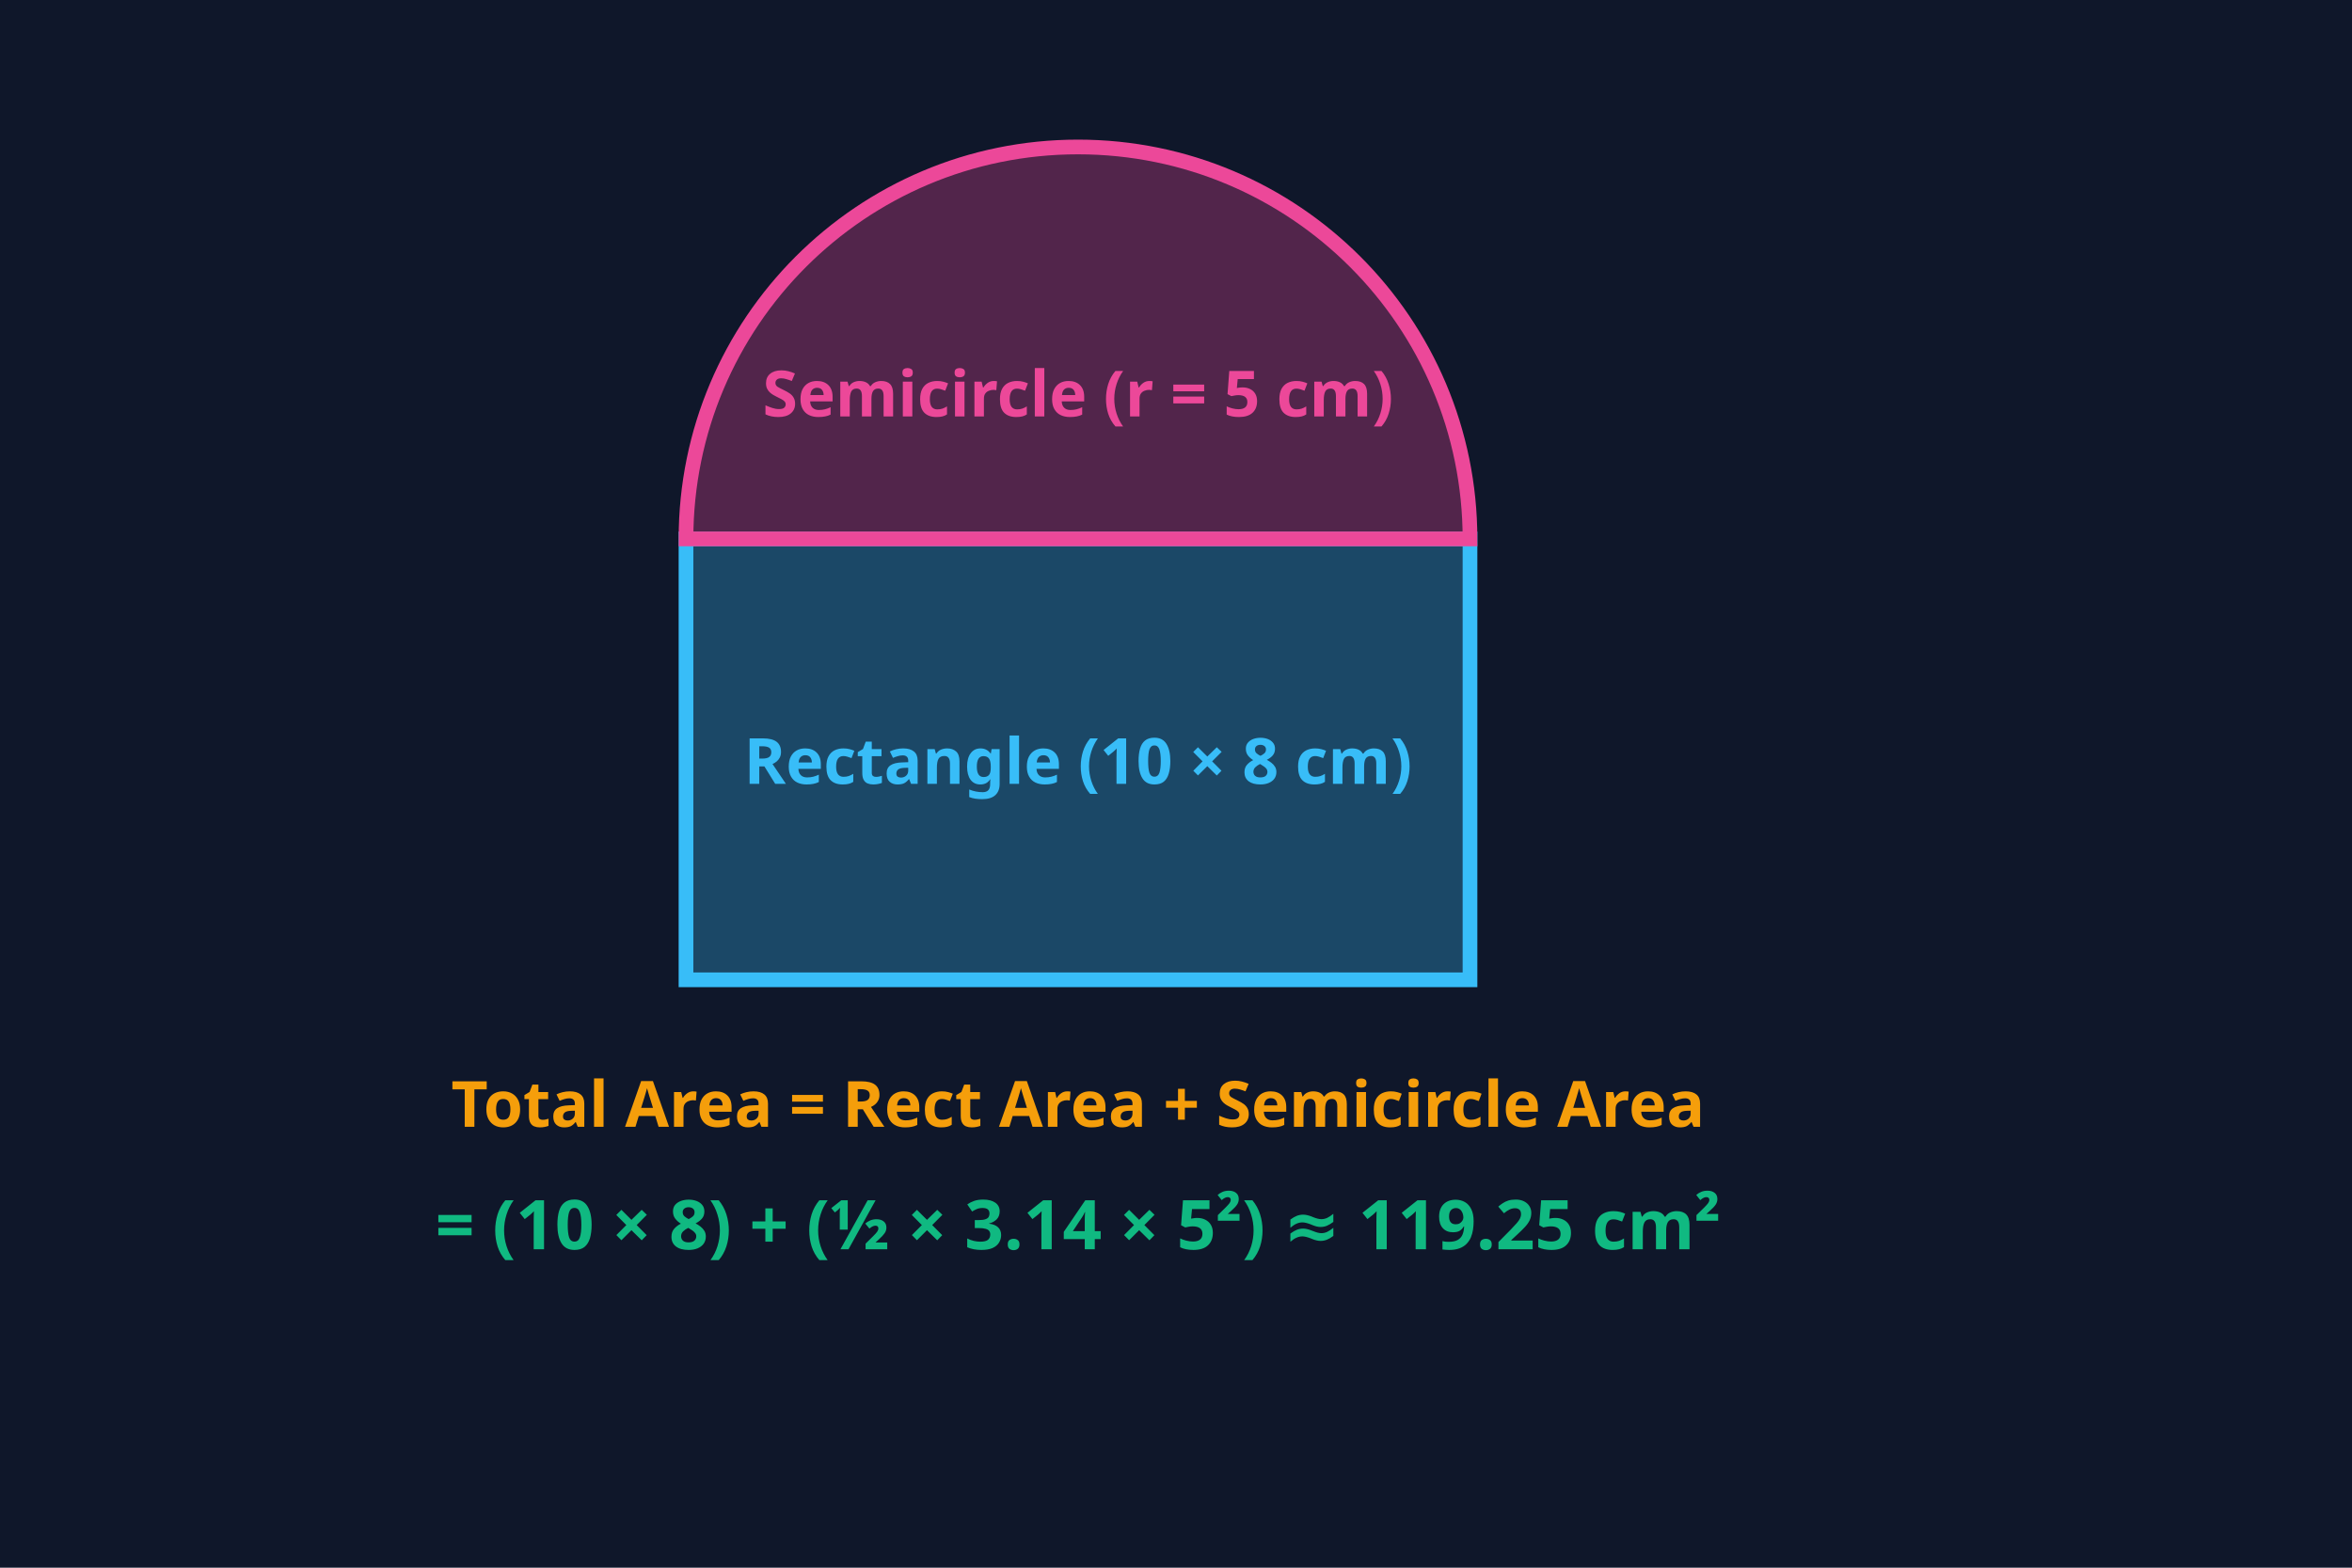
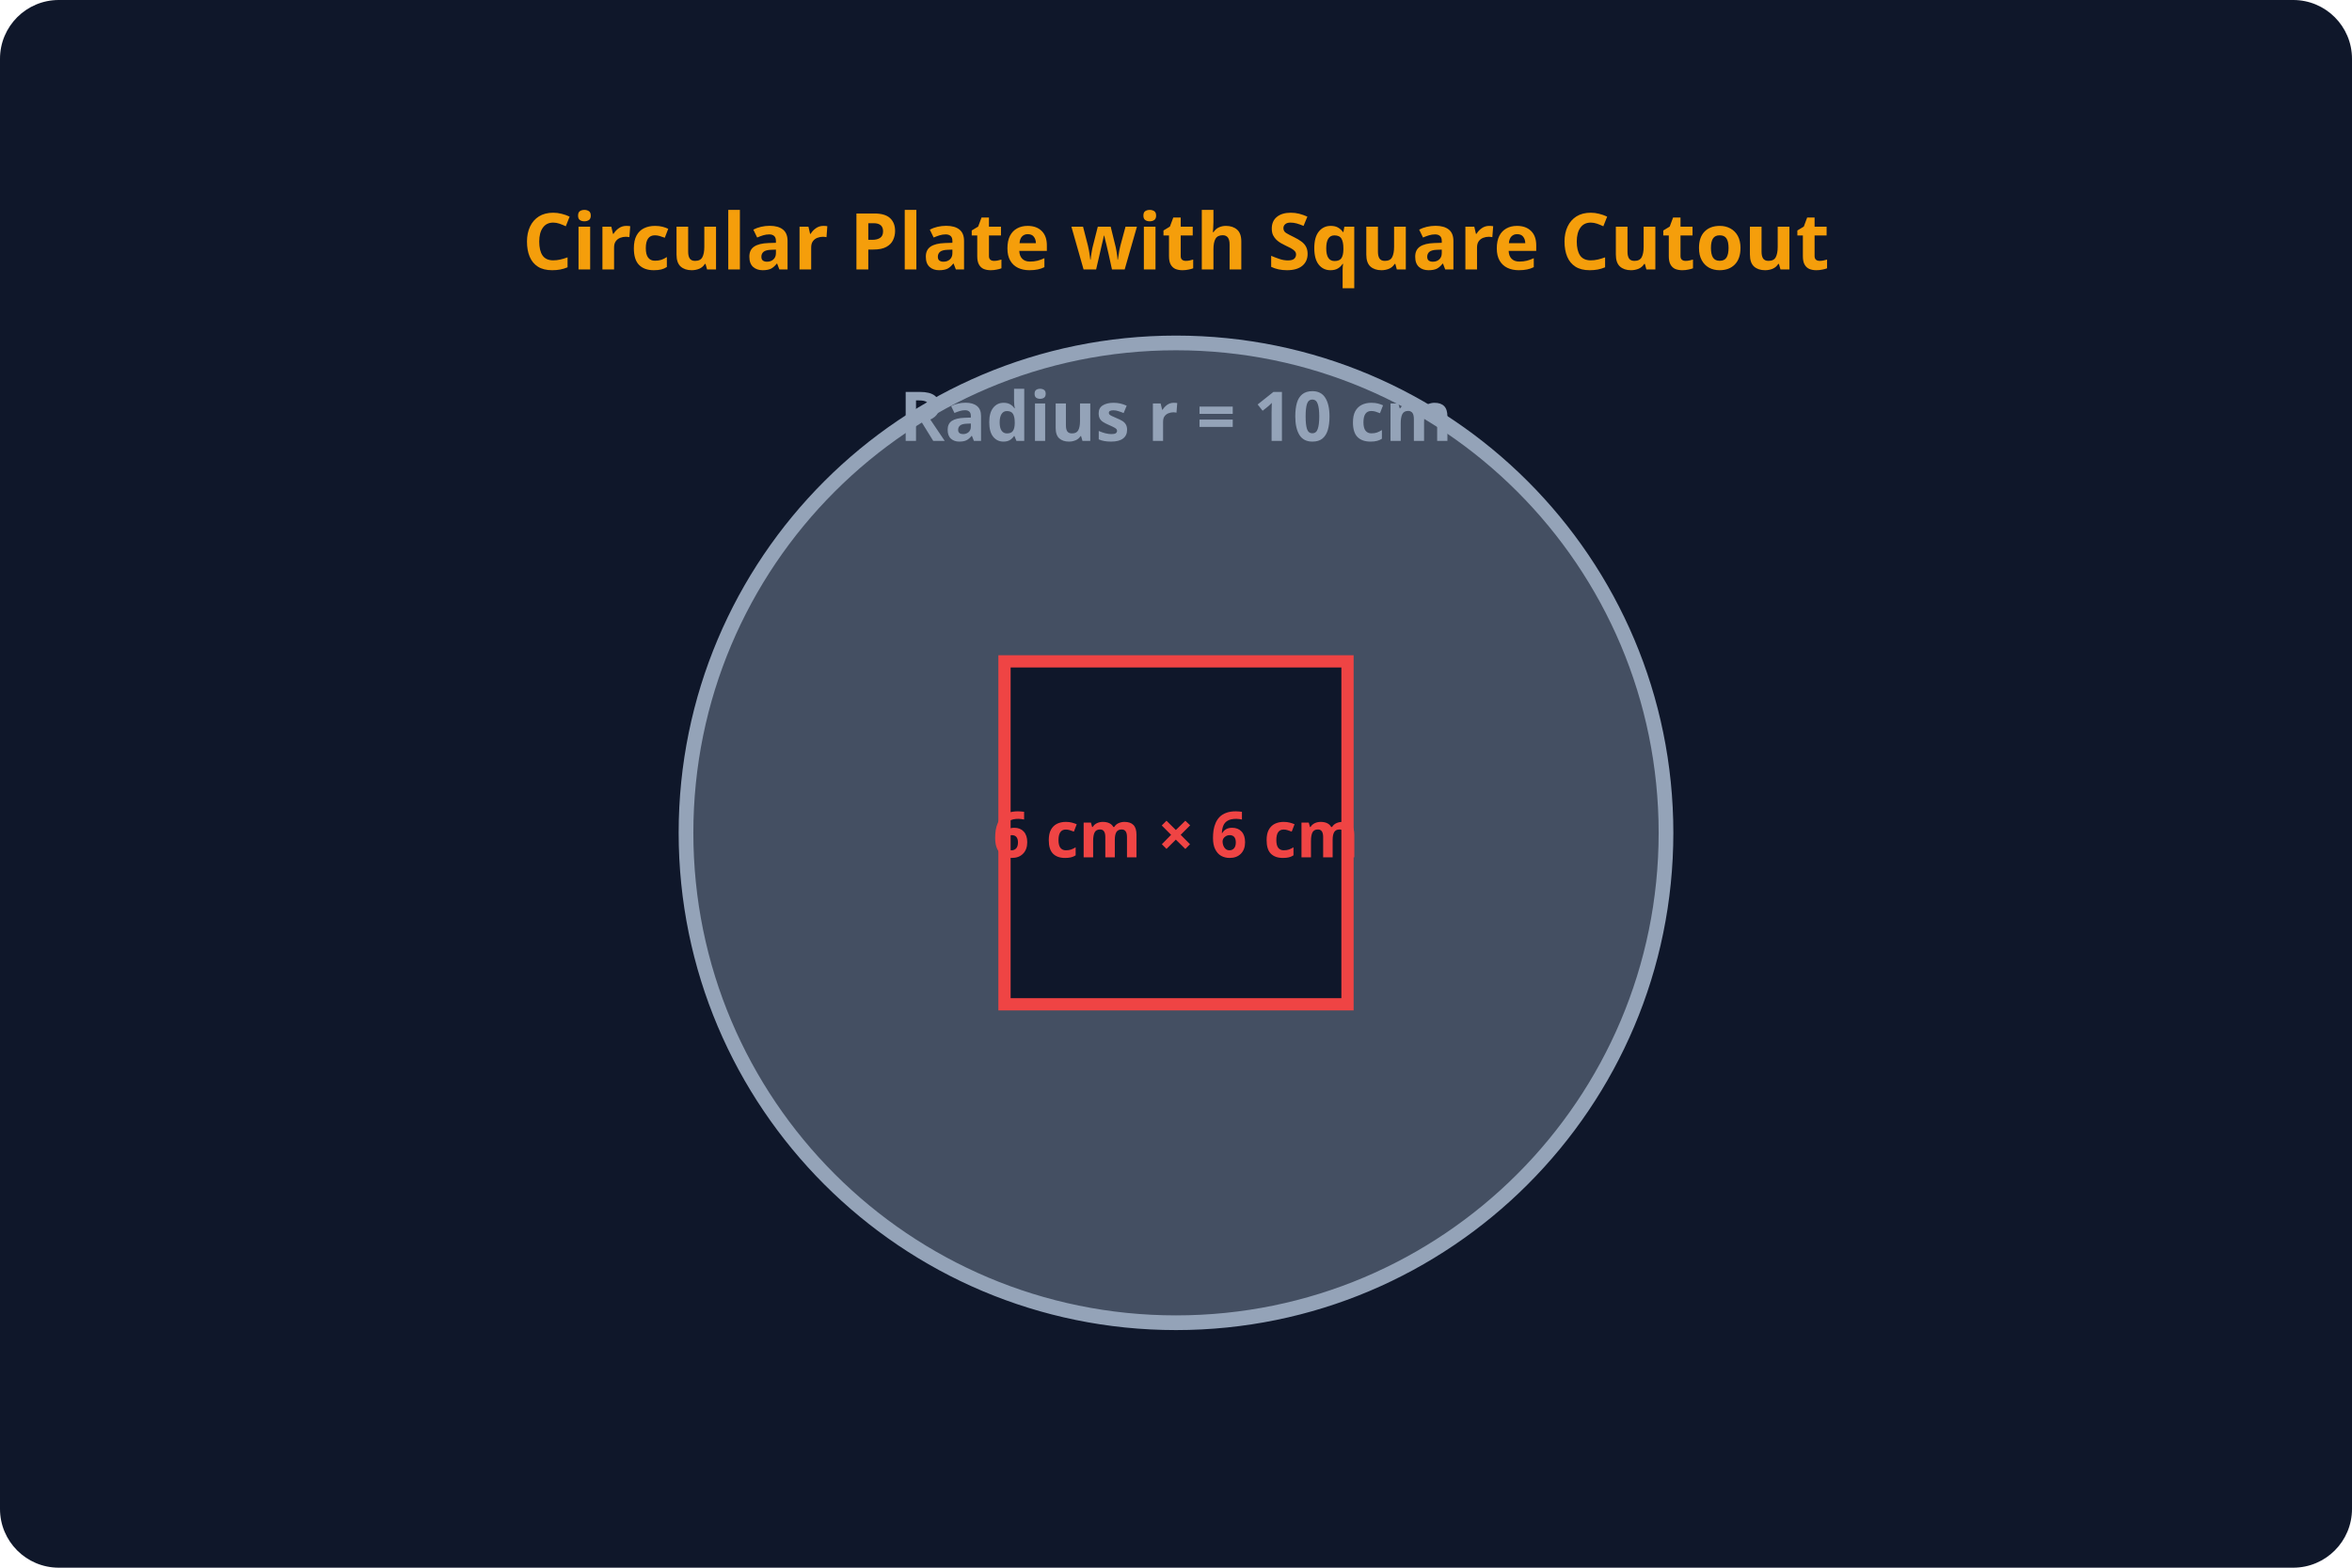
<svg xmlns="http://www.w3.org/2000/svg" width="480" height="320" viewBox="0 0 480 320">
  <defs>
    <marker id="arrow" viewBox="0 0 10 10" refX="5" refY="5" markerWidth="6" markerHeight="6" orient="auto-start-reverse">
      <path d="M 0 0 L 10 5 L 0 10 z" fill="#f59e0b" />
    </marker>
  </defs>
-   <rect width="100%" height="100%" fill="#0f172a" />
-   <g transform="translate(90, 20)">
-     <rect x="50" y="90" width="160" height="90" fill="rgba(56, 189, 248, 0.3)" stroke="#38bdf8" stroke-width="3" />
-     <path d="M 50,90 A 80 80 0 0 1 210,90 Z" fill="rgba(236, 72, 153, 0.3)" stroke="#ec4899" stroke-width="3" />
-     <text x="130" y="140" text-anchor="middle" font-family="sans-serif" font-size="13" fill="#38bdf8" font-weight="bold">Rectangle (10 × 8 cm)</text>
-     <text x="130" y="65" text-anchor="middle" font-family="sans-serif" font-size="13" fill="#ec4899" font-weight="bold">Semicircle (r = 5 cm)</text>
-     <text x="130" y="210" text-anchor="middle" font-family="sans-serif" font-size="13" fill="#f59e0b" font-weight="bold">Total Area = Rect Area + Semicircle Area</text>
-     <text x="130" y="235" text-anchor="middle" font-family="sans-serif" font-size="14" fill="#10b981" font-weight="bold">= (10 × 8) + (½ × 3.14 × 5²) ≈ 119.25 cm²</text>
+   <rect width="100%" height="100%" fill="#0f172a" rx="12" />
+   <g transform="translate(100, 30)">
+     <text x="140" y="25" text-anchor="middle" font-family="sans-serif" font-size="16" fill="#f59e0b" font-weight="bold">Circular Plate with Square Cutout</text>
+     <circle cx="140" cy="140" r="100" fill="rgba(148, 163, 184, 0.4)" stroke="#94a3b8" stroke-width="3" />
+     <rect x="105" y="105" width="70" height="70" fill="#0f172a" stroke="#ef4444" stroke-width="2.5" />
+     <text x="140" y="60" text-anchor="middle" font-family="sans-serif" font-size="14" fill="#94a3b8" font-weight="bold">Radius r = 10 cm</text>
+     <text x="140" y="145" text-anchor="middle" font-family="sans-serif" font-size="13" fill="#ef4444" font-weight="bold">6 cm × 6 cm</text>
  </g>
</svg>
